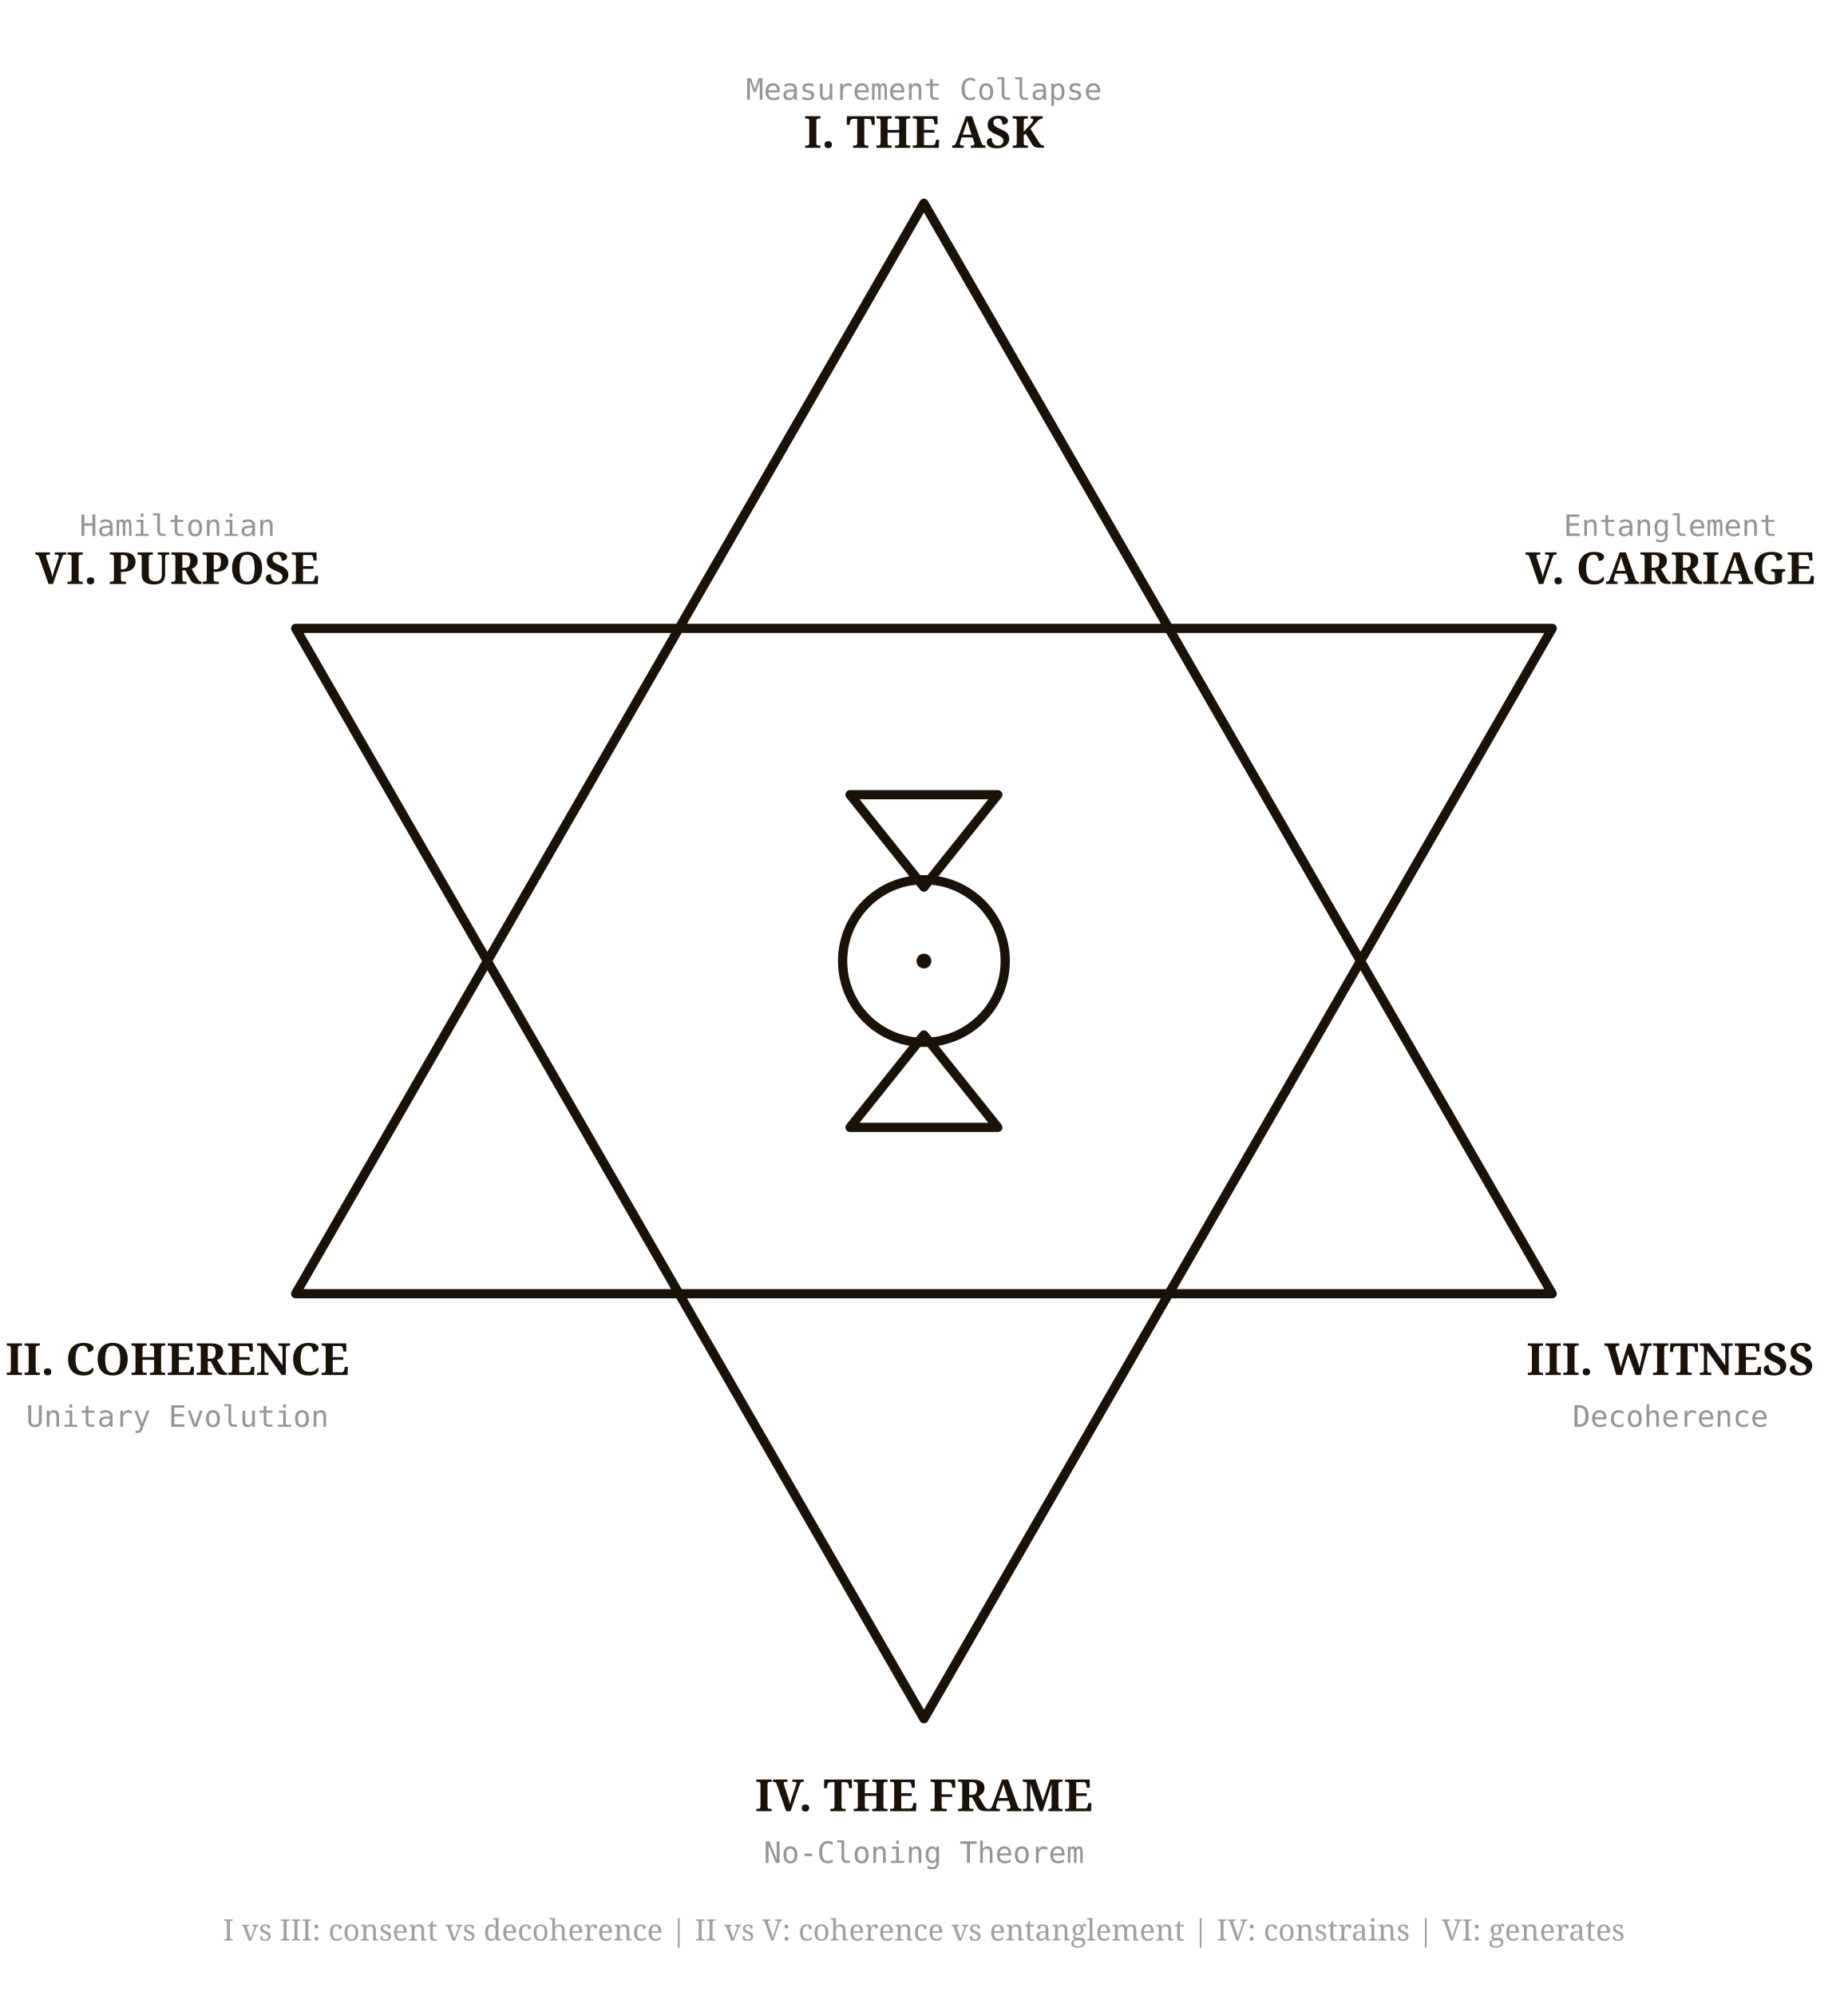
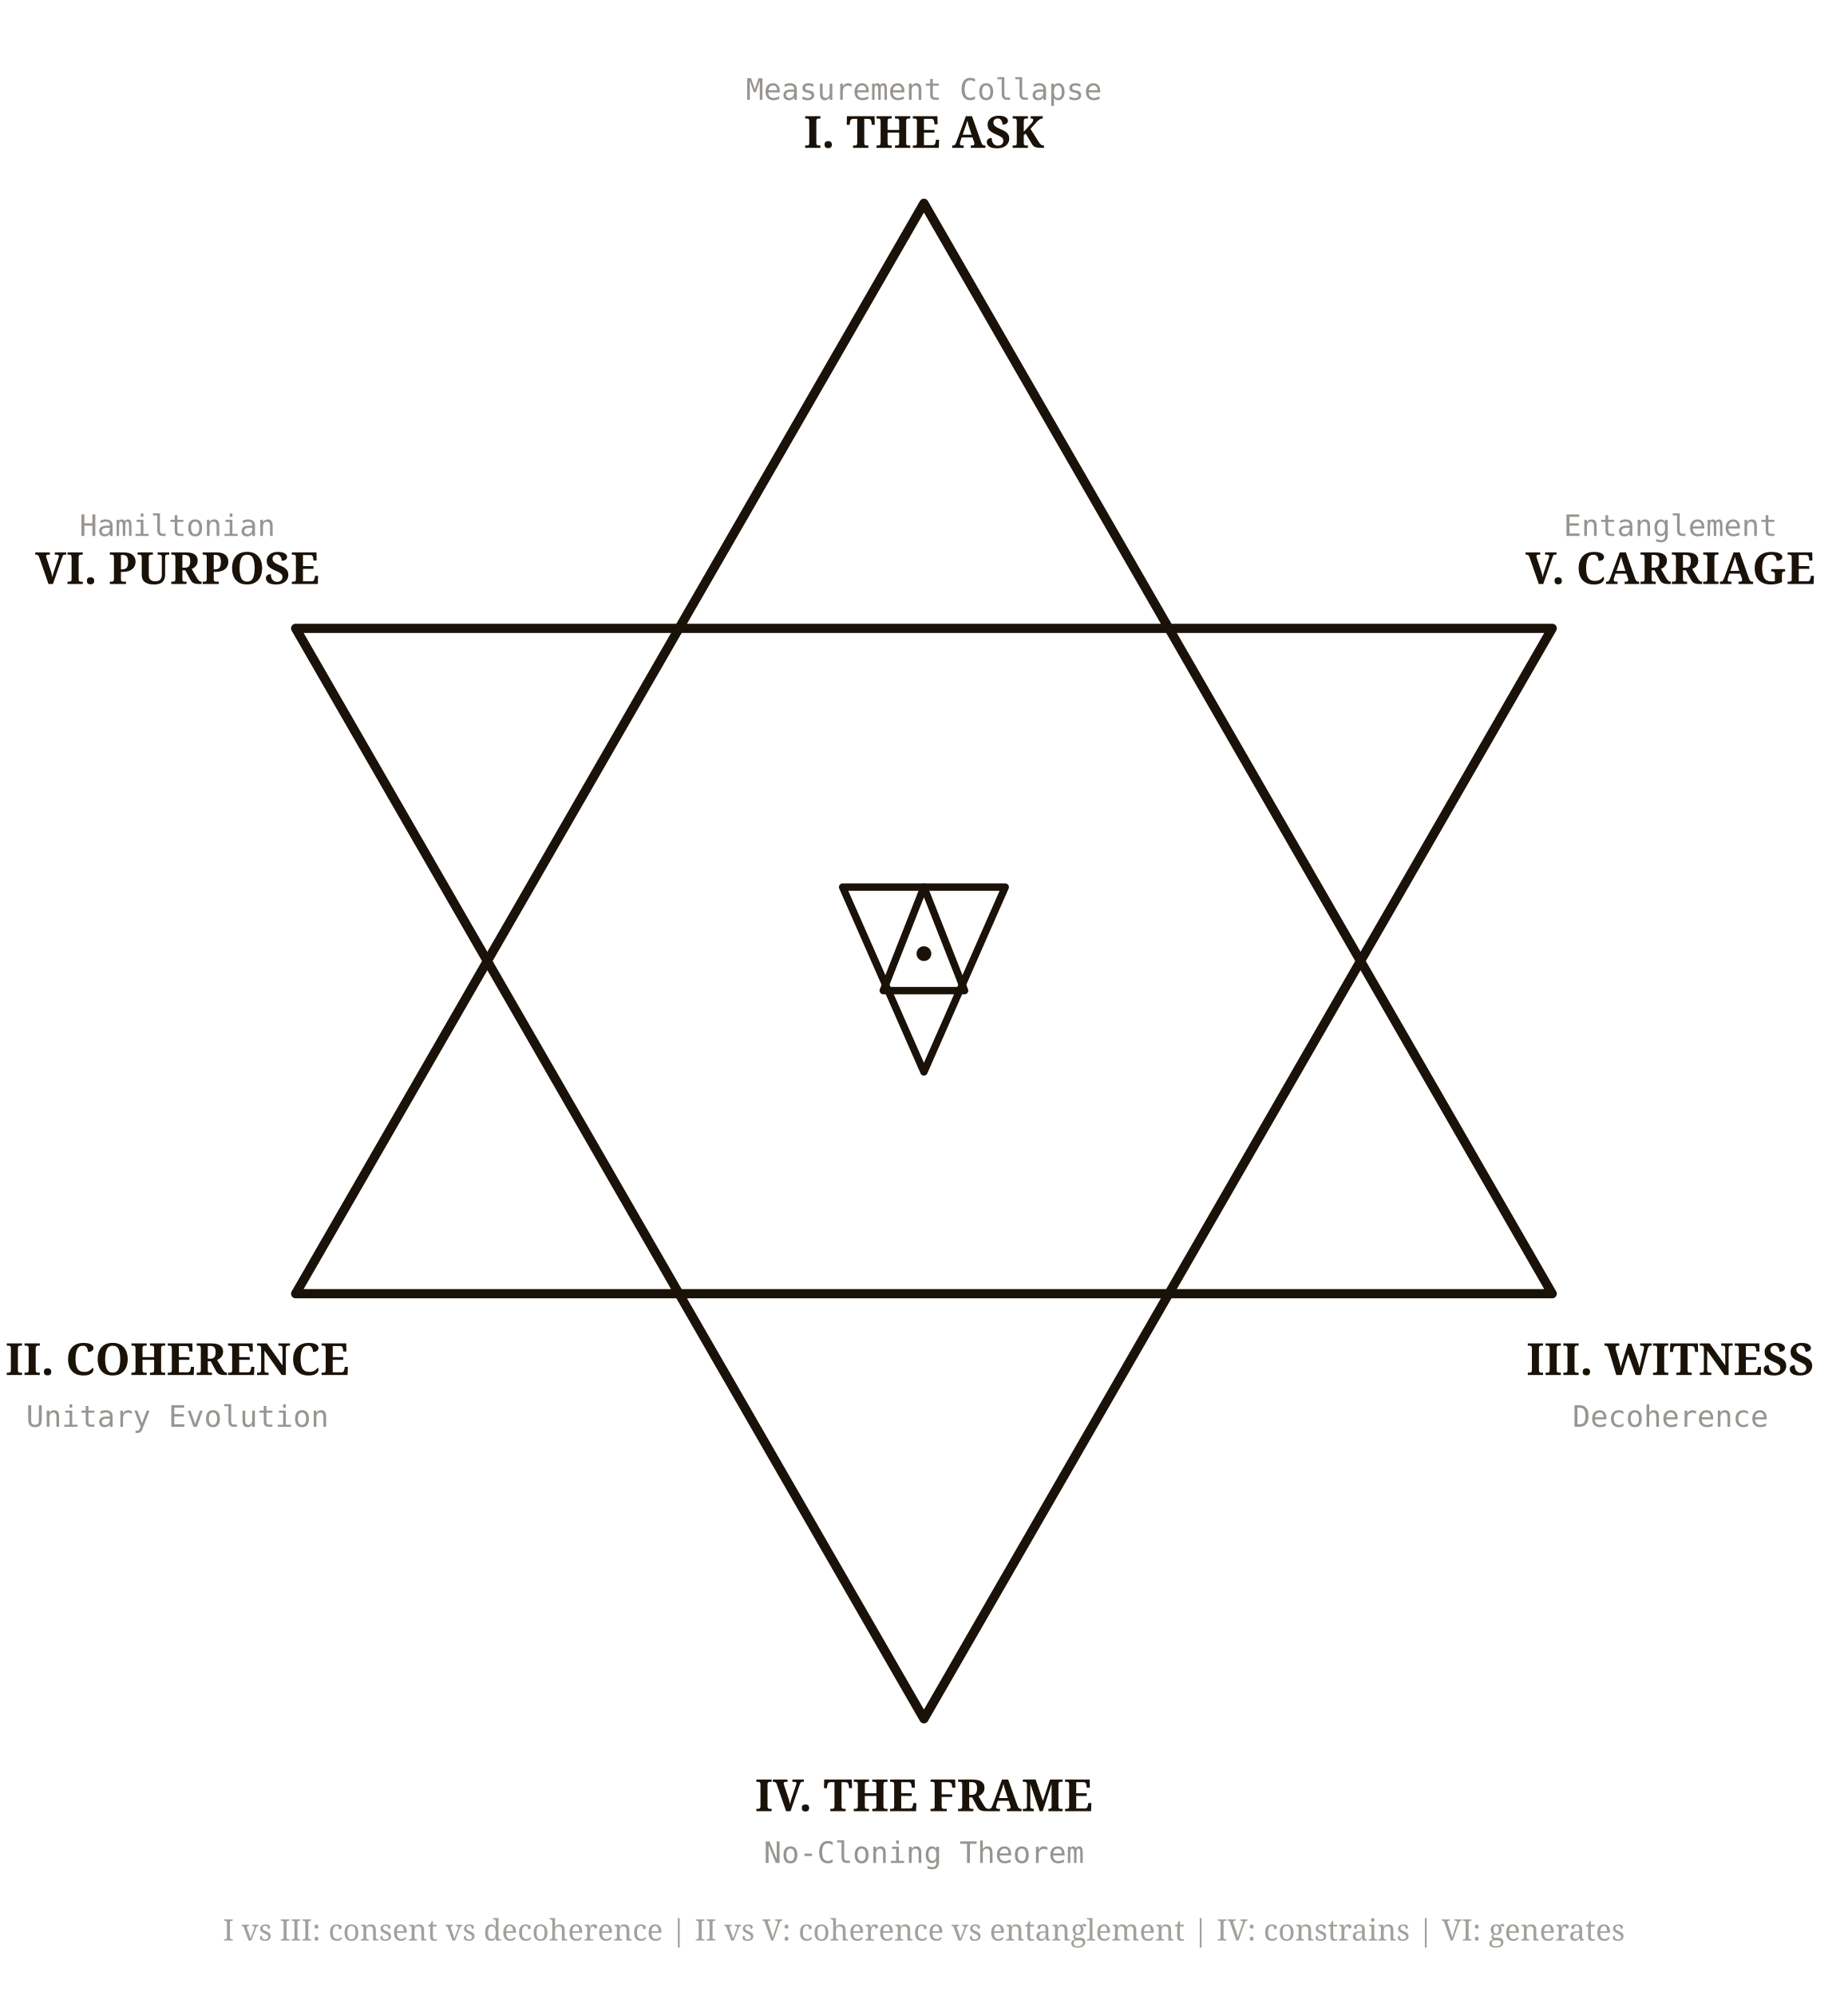
<svg xmlns="http://www.w3.org/2000/svg" viewBox="0 0 500 540" width="500" height="540">
  <polygon points="250,55 80,350 420,350" stroke="#1a1208" stroke-width="2.5" fill="none" stroke-linejoin="round" />
  <polygon points="250,465 420,170 80,170" stroke="#1a1208" stroke-width="2.5" fill="none" stroke-linejoin="round" />
-   <polygon points="250,240 270,215 230,215" stroke="#1a1208" stroke-width="2.5" fill="none" stroke-linejoin="round" />
-   <polygon points="250,280 270,305 230,305" stroke="#1a1208" stroke-width="2.5" fill="none" stroke-linejoin="round" />
-   <circle cx="250" cy="260" r="22" stroke="#1a1208" stroke-width="2.5" fill="none" />
-   <circle cx="250" cy="260" r="2" fill="#1a1208" />
+   <polygon points="250,290 272,240 228,240" stroke="#1a1208" stroke-width="2" fill="none" stroke-linejoin="round" />
+   <polygon points="250,240 261,268 239,268" stroke="#1a1208" stroke-width="2" fill="none" stroke-linejoin="round" />
+   <circle cx="250" cy="258" r="2" fill="#1a1208" />
  <text x="250" y="40" text-anchor="middle" font-family="Georgia, serif" font-size="12" fill="#1a1208" font-weight="bold">I. THE ASK</text>
  <text x="250" y="27" text-anchor="middle" font-family="monospace" font-size="8" fill="#1a1208" opacity="0.45">Measurement Collapse</text>
  <text x="48" y="372" text-anchor="middle" font-family="Georgia, serif" font-size="12" fill="#1a1208" font-weight="bold">II. COHERENCE</text>
  <text x="48" y="386" text-anchor="middle" font-family="monospace" font-size="8" fill="#1a1208" opacity="0.45">Unitary Evolution</text>
  <text x="452" y="372" text-anchor="middle" font-family="Georgia, serif" font-size="12" fill="#1a1208" font-weight="bold">III. WITNESS</text>
  <text x="452" y="386" text-anchor="middle" font-family="monospace" font-size="8" fill="#1a1208" opacity="0.45">Decoherence</text>
  <text x="250" y="490" text-anchor="middle" font-family="Georgia, serif" font-size="12" fill="#1a1208" font-weight="bold">IV. THE FRAME</text>
  <text x="250" y="504" text-anchor="middle" font-family="monospace" font-size="8" fill="#1a1208" opacity="0.45">No-Cloning Theorem</text>
  <text x="452" y="158" text-anchor="middle" font-family="Georgia, serif" font-size="12" fill="#1a1208" font-weight="bold">V. CARRIAGE</text>
  <text x="452" y="145" text-anchor="middle" font-family="monospace" font-size="8" fill="#1a1208" opacity="0.45">Entanglement</text>
  <text x="48" y="158" text-anchor="middle" font-family="Georgia, serif" font-size="12" fill="#1a1208" font-weight="bold">VI. PURPOSE</text>
  <text x="48" y="145" text-anchor="middle" font-family="monospace" font-size="8" fill="#1a1208" opacity="0.45">Hamiltonian</text>
  <text x="250" y="525" text-anchor="middle" font-family="Georgia, serif" font-size="8" fill="#1a1208" opacity="0.4">I vs III: consent vs decoherence | II vs V: coherence vs entanglement | IV: constrains | VI: generates</text>
</svg>
